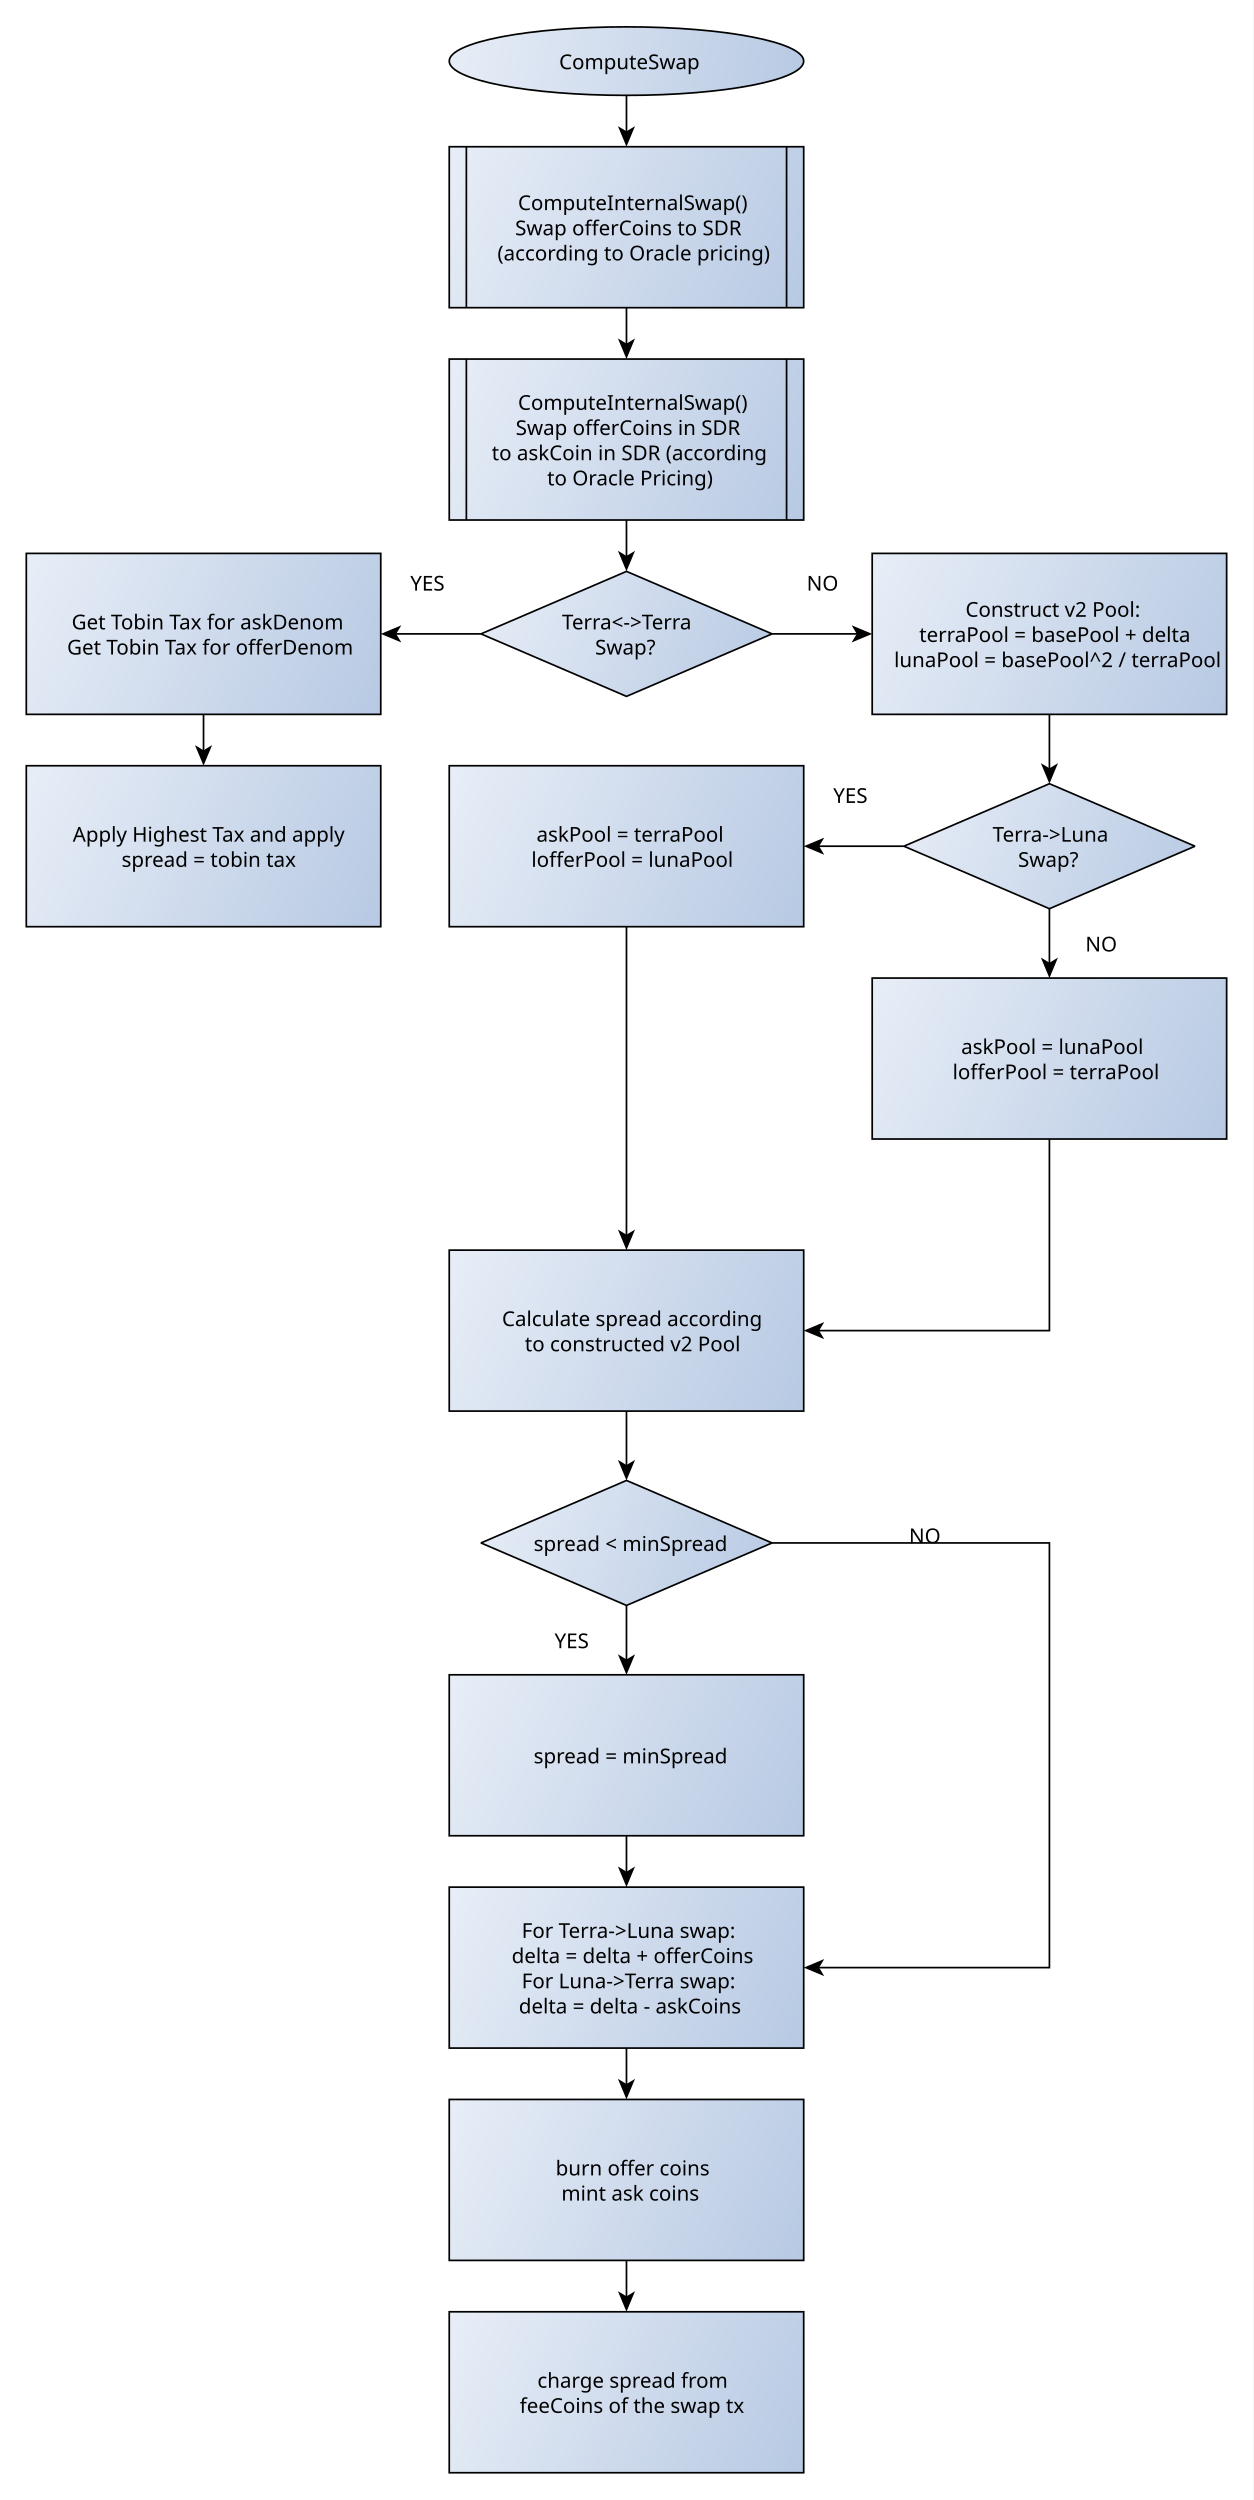
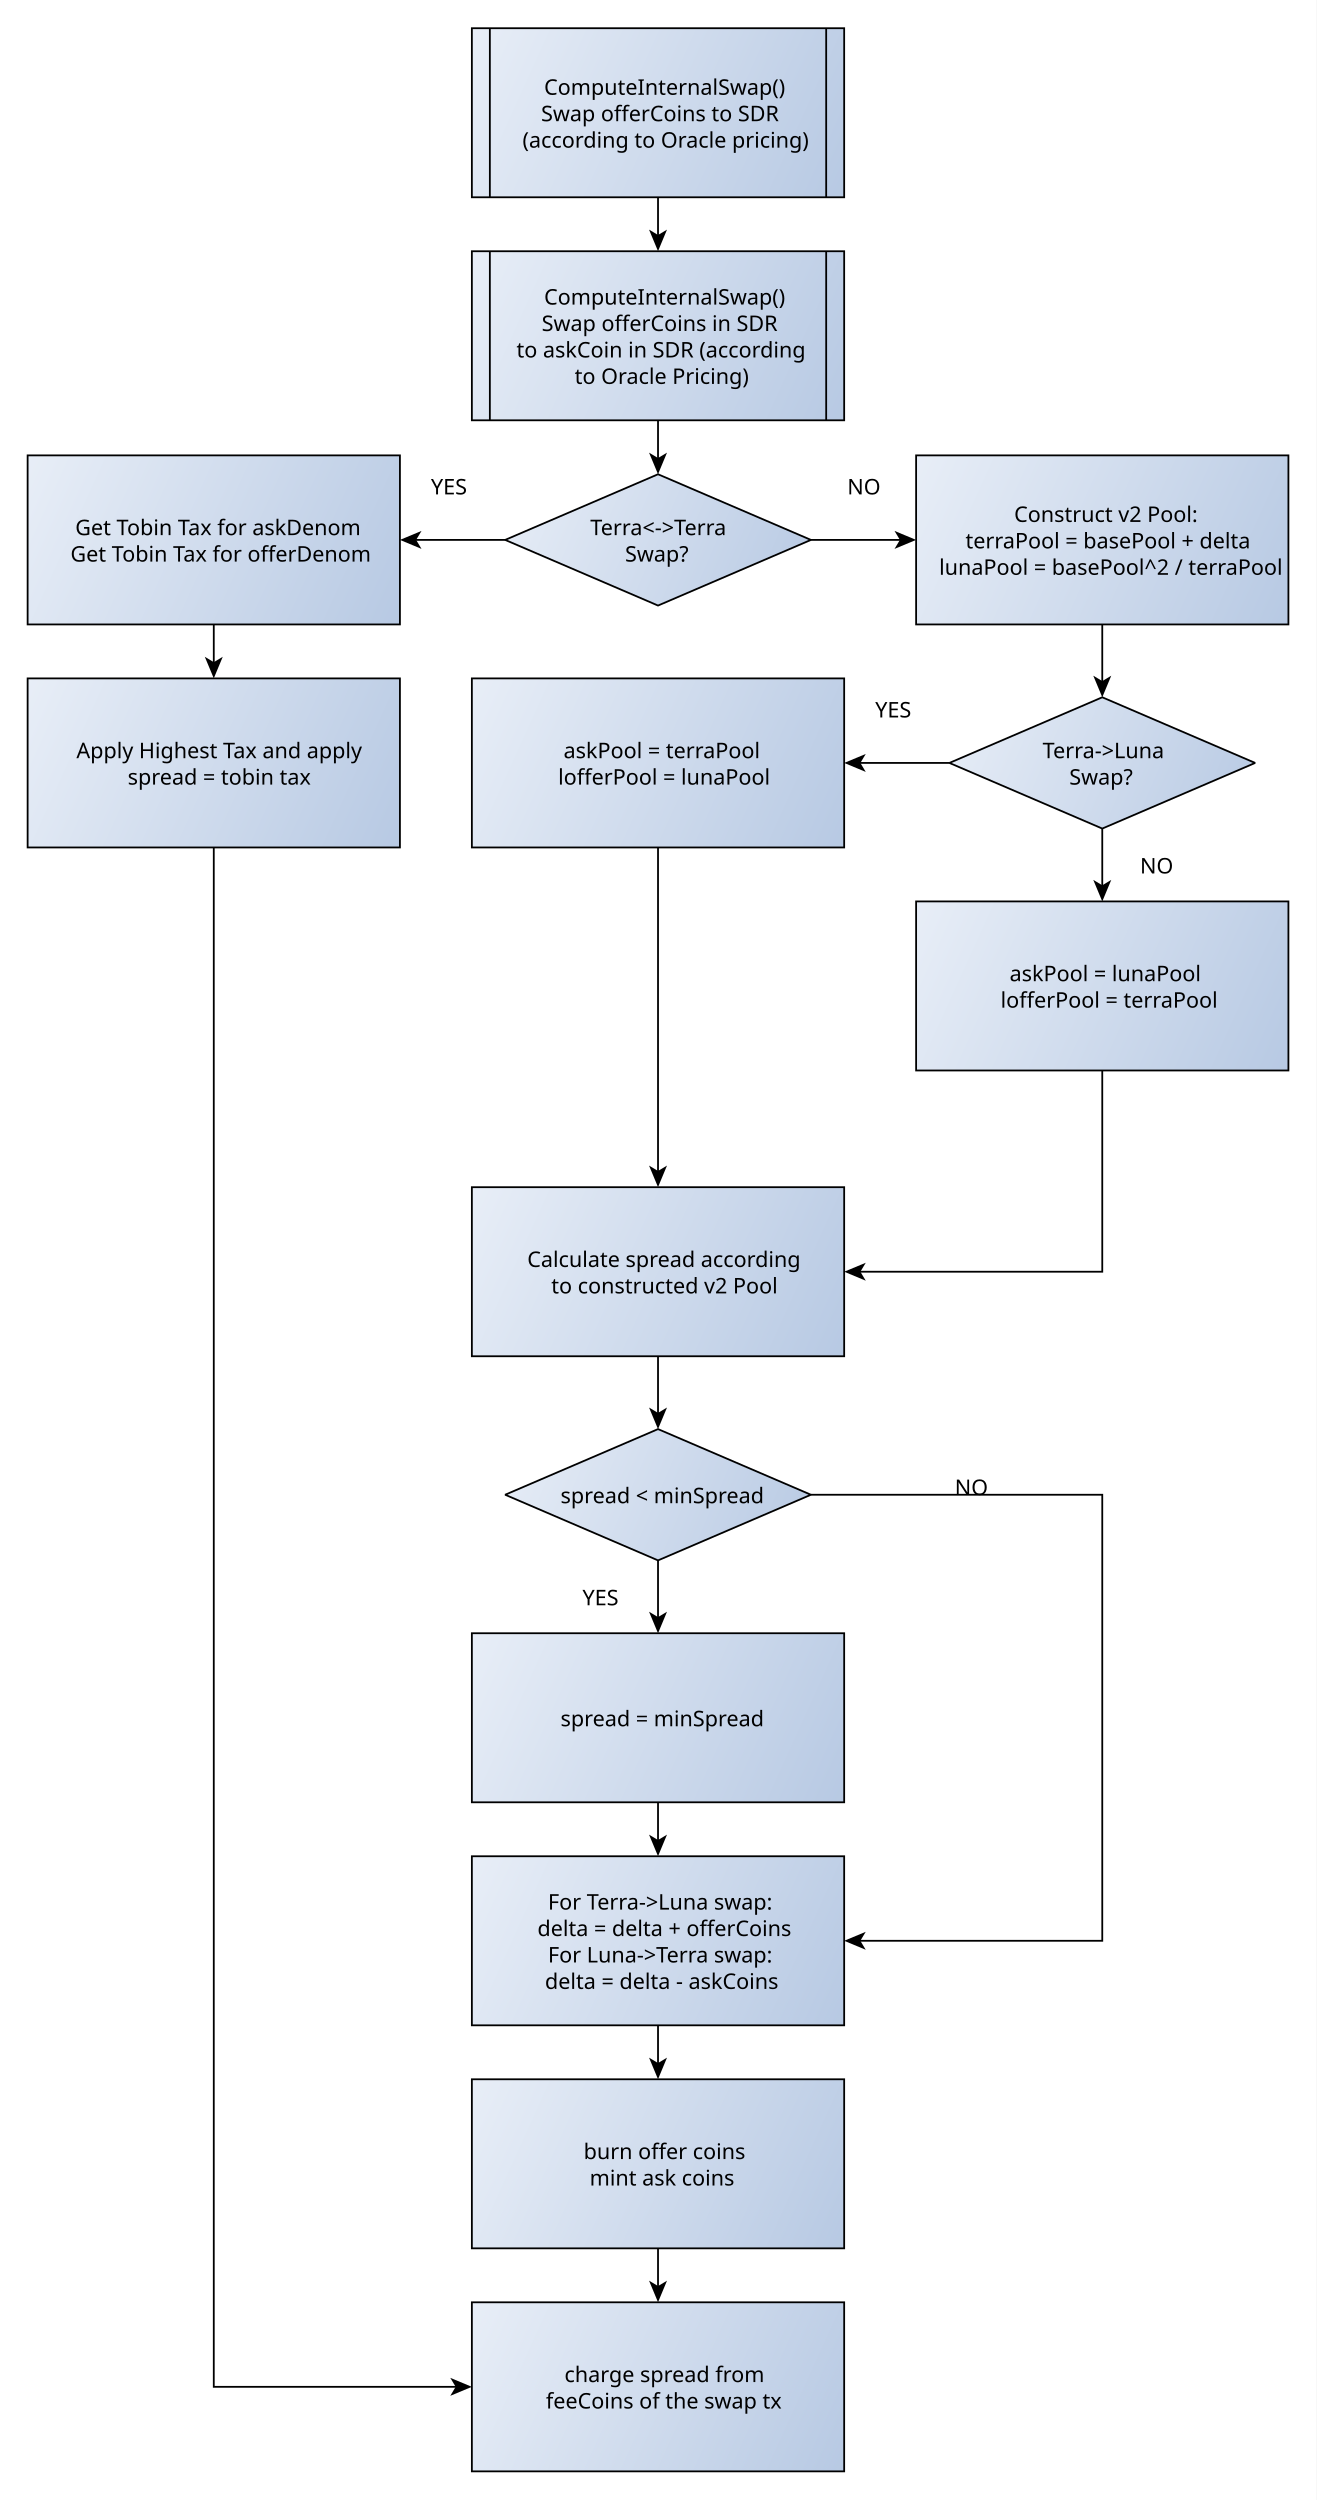
- <svg xmlns="http://www.w3.org/2000/svg" fill-opacity="1" color-rendering="auto" color-interpolation="auto" text-rendering="auto" stroke="black" stroke-linecap="square" width="732" stroke-miterlimit="10" shape-rendering="auto" stroke-opacity="1" fill="black" stroke-dasharray="none" font-weight="normal" stroke-width="1" height="1460" font-family="'Dialog'" font-style="normal" stroke-linejoin="miter" font-size="12px" stroke-dashoffset="0" image-rendering="auto">
+ <svg xmlns="http://www.w3.org/2000/svg" fill-opacity="1" color-rendering="auto" color-interpolation="auto" text-rendering="auto" stroke="black" stroke-linecap="square" width="732" stroke-miterlimit="10" shape-rendering="auto" stroke-opacity="1" fill="black" stroke-dasharray="none" font-weight="normal" stroke-width="1" height="1390" font-family="'Dialog'" font-style="normal" stroke-linejoin="miter" font-size="12px" stroke-dashoffset="0" image-rendering="auto">
  <defs id="genericDefs" />
  <g>
    <defs id="defs1">
-       <linearGradient x1="-242.641" gradientUnits="userSpaceOnUse" x2="-35.641" y1="-236.312" y2="-196.312" id="linearGradient1" spreadMethod="reflect">
-         <stop stop-opacity="1" stop-color="rgb(232,238,247)" offset="0%" />
-         <stop stop-opacity="1" stop-color="rgb(183,201,227)" offset="100%" />
-       </linearGradient>
-       <linearGradient x1="-224.141" gradientUnits="userSpaceOnUse" x2="-54.141" y1="81.688" y2="154.688" id="linearGradient2" spreadMethod="reflect">
-         <stop stop-opacity="1" stop-color="rgb(232,238,247)" offset="0%" />
-         <stop stop-opacity="1" stop-color="rgb(183,201,227)" offset="100%" />
-       </linearGradient>
-       <linearGradient x1="-489.641" gradientUnits="userSpaceOnUse" x2="-282.641" y1="71.188" y2="165.188" id="linearGradient3" spreadMethod="reflect">
-         <stop stop-opacity="1" stop-color="rgb(232,238,247)" offset="0%" />
-         <stop stop-opacity="1" stop-color="rgb(183,201,227)" offset="100%" />
-       </linearGradient>
-       <linearGradient x1="-489.641" gradientUnits="userSpaceOnUse" x2="-282.641" y1="195.188" y2="289.188" id="linearGradient4" spreadMethod="reflect">
-         <stop stop-opacity="1" stop-color="rgb(232,238,247)" offset="0%" />
-         <stop stop-opacity="1" stop-color="rgb(183,201,227)" offset="100%" />
-       </linearGradient>
-       <linearGradient x1="-242.641" gradientUnits="userSpaceOnUse" x2="-35.641" y1="-166.312" y2="-72.312" id="linearGradient5" spreadMethod="reflect">
-         <stop stop-opacity="1" stop-color="rgb(232,238,247)" offset="0%" />
-         <stop stop-opacity="1" stop-color="rgb(183,201,227)" offset="100%" />
-       </linearGradient>
-       <linearGradient x1="4.359" gradientUnits="userSpaceOnUse" x2="211.359" y1="71.188" y2="165.188" id="linearGradient6" spreadMethod="reflect">
-         <stop stop-opacity="1" stop-color="rgb(232,238,247)" offset="0%" />
-         <stop stop-opacity="1" stop-color="rgb(183,201,227)" offset="100%" />
-       </linearGradient>
-       <linearGradient x1="22.859" gradientUnits="userSpaceOnUse" x2="192.859" y1="205.688" y2="278.688" id="linearGradient7" spreadMethod="reflect">
-         <stop stop-opacity="1" stop-color="rgb(232,238,247)" offset="0%" />
-         <stop stop-opacity="1" stop-color="rgb(183,201,227)" offset="100%" />
-       </linearGradient>
-       <linearGradient x1="-242.641" gradientUnits="userSpaceOnUse" x2="-35.641" y1="195.188" y2="289.188" id="linearGradient8" spreadMethod="reflect">
-         <stop stop-opacity="1" stop-color="rgb(232,238,247)" offset="0%" />
-         <stop stop-opacity="1" stop-color="rgb(183,201,227)" offset="100%" />
-       </linearGradient>
-       <linearGradient x1="4.359" gradientUnits="userSpaceOnUse" x2="211.359" y1="319.188" y2="413.188" id="linearGradient9" spreadMethod="reflect">
-         <stop stop-opacity="1" stop-color="rgb(232,238,247)" offset="0%" />
-         <stop stop-opacity="1" stop-color="rgb(183,201,227)" offset="100%" />
-       </linearGradient>
-       <linearGradient x1="-242.641" gradientUnits="userSpaceOnUse" x2="-35.641" y1="478.078" y2="572.078" id="linearGradient10" spreadMethod="reflect">
-         <stop stop-opacity="1" stop-color="rgb(232,238,247)" offset="0%" />
-         <stop stop-opacity="1" stop-color="rgb(183,201,227)" offset="100%" />
-       </linearGradient>
-       <linearGradient x1="-242.641" gradientUnits="userSpaceOnUse" x2="-35.641" y1="-42.312" y2="51.688" id="linearGradient11" spreadMethod="reflect">
-         <stop stop-opacity="1" stop-color="rgb(232,238,247)" offset="0%" />
-         <stop stop-opacity="1" stop-color="rgb(183,201,227)" offset="100%" />
-       </linearGradient>
-       <linearGradient x1="-224.141" gradientUnits="userSpaceOnUse" x2="-54.141" y1="612.578" y2="685.578" id="linearGradient12" spreadMethod="reflect">
-         <stop stop-opacity="1" stop-color="rgb(232,238,247)" offset="0%" />
-         <stop stop-opacity="1" stop-color="rgb(183,201,227)" offset="100%" />
-       </linearGradient>
-       <linearGradient x1="-242.641" gradientUnits="userSpaceOnUse" x2="-35.641" y1="726.078" y2="820.078" id="linearGradient13" spreadMethod="reflect">
-         <stop stop-opacity="1" stop-color="rgb(232,238,247)" offset="0%" />
-         <stop stop-opacity="1" stop-color="rgb(183,201,227)" offset="100%" />
-       </linearGradient>
-       <linearGradient x1="-242.641" gradientUnits="userSpaceOnUse" x2="-35.641" y1="850.078" y2="944.078" id="linearGradient14" spreadMethod="reflect">
-         <stop stop-opacity="1" stop-color="rgb(232,238,247)" offset="0%" />
-         <stop stop-opacity="1" stop-color="rgb(183,201,227)" offset="100%" />
-       </linearGradient>
-       <linearGradient x1="-242.641" gradientUnits="userSpaceOnUse" x2="-35.641" y1="974.078" y2="1068.078" id="linearGradient15" spreadMethod="reflect">
-         <stop stop-opacity="1" stop-color="rgb(232,238,247)" offset="0%" />
-         <stop stop-opacity="1" stop-color="rgb(183,201,227)" offset="100%" />
-       </linearGradient>
-       <linearGradient x1="-242.641" gradientUnits="userSpaceOnUse" x2="-35.641" y1="1098.078" y2="1192.078" id="linearGradient16" spreadMethod="reflect">
+       <linearGradient x1="-224.141" gradientUnits="userSpaceOnUse" x2="-54.141" y1="81.688" y2="154.688" id="linearGradient1" spreadMethod="reflect">
+         <stop stop-opacity="1" stop-color="rgb(232,238,247)" offset="0%" />
+         <stop stop-opacity="1" stop-color="rgb(183,201,227)" offset="100%" />
+       </linearGradient>
+       <linearGradient x1="-489.641" gradientUnits="userSpaceOnUse" x2="-282.641" y1="71.188" y2="165.188" id="linearGradient2" spreadMethod="reflect">
+         <stop stop-opacity="1" stop-color="rgb(232,238,247)" offset="0%" />
+         <stop stop-opacity="1" stop-color="rgb(183,201,227)" offset="100%" />
+       </linearGradient>
+       <linearGradient x1="-489.641" gradientUnits="userSpaceOnUse" x2="-282.641" y1="195.188" y2="289.188" id="linearGradient3" spreadMethod="reflect">
+         <stop stop-opacity="1" stop-color="rgb(232,238,247)" offset="0%" />
+         <stop stop-opacity="1" stop-color="rgb(183,201,227)" offset="100%" />
+       </linearGradient>
+       <linearGradient x1="-242.641" gradientUnits="userSpaceOnUse" x2="-35.641" y1="-166.312" y2="-72.312" id="linearGradient4" spreadMethod="reflect">
+         <stop stop-opacity="1" stop-color="rgb(232,238,247)" offset="0%" />
+         <stop stop-opacity="1" stop-color="rgb(183,201,227)" offset="100%" />
+       </linearGradient>
+       <linearGradient x1="4.359" gradientUnits="userSpaceOnUse" x2="211.359" y1="71.188" y2="165.188" id="linearGradient5" spreadMethod="reflect">
+         <stop stop-opacity="1" stop-color="rgb(232,238,247)" offset="0%" />
+         <stop stop-opacity="1" stop-color="rgb(183,201,227)" offset="100%" />
+       </linearGradient>
+       <linearGradient x1="22.859" gradientUnits="userSpaceOnUse" x2="192.859" y1="205.688" y2="278.688" id="linearGradient6" spreadMethod="reflect">
+         <stop stop-opacity="1" stop-color="rgb(232,238,247)" offset="0%" />
+         <stop stop-opacity="1" stop-color="rgb(183,201,227)" offset="100%" />
+       </linearGradient>
+       <linearGradient x1="-242.641" gradientUnits="userSpaceOnUse" x2="-35.641" y1="195.188" y2="289.188" id="linearGradient7" spreadMethod="reflect">
+         <stop stop-opacity="1" stop-color="rgb(232,238,247)" offset="0%" />
+         <stop stop-opacity="1" stop-color="rgb(183,201,227)" offset="100%" />
+       </linearGradient>
+       <linearGradient x1="4.359" gradientUnits="userSpaceOnUse" x2="211.359" y1="319.188" y2="413.188" id="linearGradient8" spreadMethod="reflect">
+         <stop stop-opacity="1" stop-color="rgb(232,238,247)" offset="0%" />
+         <stop stop-opacity="1" stop-color="rgb(183,201,227)" offset="100%" />
+       </linearGradient>
+       <linearGradient x1="-242.641" gradientUnits="userSpaceOnUse" x2="-35.641" y1="478.078" y2="572.078" id="linearGradient9" spreadMethod="reflect">
+         <stop stop-opacity="1" stop-color="rgb(232,238,247)" offset="0%" />
+         <stop stop-opacity="1" stop-color="rgb(183,201,227)" offset="100%" />
+       </linearGradient>
+       <linearGradient x1="-242.641" gradientUnits="userSpaceOnUse" x2="-35.641" y1="-42.312" y2="51.688" id="linearGradient10" spreadMethod="reflect">
+         <stop stop-opacity="1" stop-color="rgb(232,238,247)" offset="0%" />
+         <stop stop-opacity="1" stop-color="rgb(183,201,227)" offset="100%" />
+       </linearGradient>
+       <linearGradient x1="-224.141" gradientUnits="userSpaceOnUse" x2="-54.141" y1="612.578" y2="685.578" id="linearGradient11" spreadMethod="reflect">
+         <stop stop-opacity="1" stop-color="rgb(232,238,247)" offset="0%" />
+         <stop stop-opacity="1" stop-color="rgb(183,201,227)" offset="100%" />
+       </linearGradient>
+       <linearGradient x1="-242.641" gradientUnits="userSpaceOnUse" x2="-35.641" y1="726.078" y2="820.078" id="linearGradient12" spreadMethod="reflect">
+         <stop stop-opacity="1" stop-color="rgb(232,238,247)" offset="0%" />
+         <stop stop-opacity="1" stop-color="rgb(183,201,227)" offset="100%" />
+       </linearGradient>
+       <linearGradient x1="-242.641" gradientUnits="userSpaceOnUse" x2="-35.641" y1="850.078" y2="944.078" id="linearGradient13" spreadMethod="reflect">
+         <stop stop-opacity="1" stop-color="rgb(232,238,247)" offset="0%" />
+         <stop stop-opacity="1" stop-color="rgb(183,201,227)" offset="100%" />
+       </linearGradient>
+       <linearGradient x1="-242.641" gradientUnits="userSpaceOnUse" x2="-35.641" y1="974.078" y2="1068.078" id="linearGradient14" spreadMethod="reflect">
+         <stop stop-opacity="1" stop-color="rgb(232,238,247)" offset="0%" />
+         <stop stop-opacity="1" stop-color="rgb(183,201,227)" offset="100%" />
+       </linearGradient>
+       <linearGradient x1="-242.641" gradientUnits="userSpaceOnUse" x2="-35.641" y1="1098.078" y2="1192.078" id="linearGradient15" spreadMethod="reflect">
        <stop stop-opacity="1" stop-color="rgb(232,238,247)" offset="0%" />
        <stop stop-opacity="1" stop-color="rgb(183,201,227)" offset="100%" />
      </linearGradient>
      <clipPath clipPathUnits="userSpaceOnUse" id="clipPath1">
-         <path d="M0 0 L732 0 L732 1460 L0 1460 L0 0 Z" />
+         <path d="M0 0 L732 0 L732 1390 L0 1390 L0 0 Z" />
      </clipPath>
      <clipPath clipPathUnits="userSpaceOnUse" id="clipPath2">
-         <path d="M-505 -252 L227 -252 L227 1208 L-505 1208 L-505 -252 Z" />
+         <path d="M-505 -182 L227 -182 L227 1208 L-505 1208 L-505 -182 Z" />
      </clipPath>
    </defs>
-     <g fill="white" text-rendering="geometricPrecision" shape-rendering="geometricPrecision" transform="translate(505,252)" stroke="white">
-       <rect x="-505" width="732" height="1460" y="-252" clip-path="url(#clipPath2)" stroke="none" />
-     </g>
-     <g fill="url(#linearGradient1)" text-rendering="geometricPrecision" shape-rendering="geometricPrecision" transform="matrix(1,0,0,1,505,252)" stroke="url(#linearGradient1)">
-       <ellipse rx="103.5" ry="20" clip-path="url(#clipPath2)" cx="-139.141" cy="-216.312" stroke="none" />
-     </g>
-     <g text-rendering="geometricPrecision" stroke-miterlimit="1.45" shape-rendering="geometricPrecision" transform="matrix(1,0,0,1,505,252)" stroke-linecap="butt">
-       <ellipse rx="103.5" fill="none" ry="20" clip-path="url(#clipPath2)" cx="-139.141" cy="-216.312" />
-       <text x="-178.495" xml:space="preserve" y="-211.599" clip-path="url(#clipPath2)" font-family="sans-serif" stroke="none">ComputeSwap</text>
-     </g>
-     <g fill="url(#linearGradient2)" text-rendering="geometricPrecision" shape-rendering="geometricPrecision" transform="matrix(1,0,0,1,505,252)" stroke="url(#linearGradient2)">
+     <g fill="white" text-rendering="geometricPrecision" shape-rendering="geometricPrecision" transform="translate(505,182)" stroke="white">
+       <rect x="-505" width="732" height="1390" y="-182" clip-path="url(#clipPath2)" stroke="none" />
+     </g>
+     <g fill="url(#linearGradient1)" text-rendering="geometricPrecision" shape-rendering="geometricPrecision" transform="matrix(1,0,0,1,505,182)" stroke="url(#linearGradient1)">
      <path d="M-139.141 81.688 L-54.141 118.188 L-139.141 154.688 L-224.141 118.188 Z" stroke="none" clip-path="url(#clipPath2)" />
    </g>
-     <g text-rendering="geometricPrecision" stroke-miterlimit="1.45" shape-rendering="geometricPrecision" transform="matrix(1,0,0,1,505,252)" stroke-linecap="butt">
+     <g text-rendering="geometricPrecision" stroke-miterlimit="1.45" shape-rendering="geometricPrecision" transform="matrix(1,0,0,1,505,182)" stroke-linecap="butt">
      <path fill="none" d="M-139.141 81.688 L-54.141 118.188 L-139.141 154.688 L-224.141 118.188 Z" clip-path="url(#clipPath2)" />
      <text x="-176.816" xml:space="preserve" y="115.551" clip-path="url(#clipPath2)" font-family="sans-serif" stroke="none">Terra&lt;-&gt;Terra</text>
      <text x="-157.486" xml:space="preserve" y="130.252" clip-path="url(#clipPath2)" font-family="sans-serif" stroke="none">Swap?</text>
    </g>
-     <g fill="url(#linearGradient3)" text-rendering="geometricPrecision" shape-rendering="geometricPrecision" transform="matrix(1,0,0,1,505,252)" stroke="url(#linearGradient3)">
+     <g fill="url(#linearGradient2)" text-rendering="geometricPrecision" shape-rendering="geometricPrecision" transform="matrix(1,0,0,1,505,182)" stroke="url(#linearGradient2)">
      <path d="M-489.641 71.188 L-282.641 71.188 L-282.641 165.188 L-489.641 165.188 Z" stroke="none" clip-path="url(#clipPath2)" />
    </g>
-     <g text-rendering="geometricPrecision" stroke-miterlimit="1.45" shape-rendering="geometricPrecision" transform="matrix(1,0,0,1,505,252)" stroke-linecap="butt">
+     <g text-rendering="geometricPrecision" stroke-miterlimit="1.45" shape-rendering="geometricPrecision" transform="matrix(1,0,0,1,505,182)" stroke-linecap="butt">
      <path fill="none" d="M-489.641 71.188 L-282.641 71.188 L-282.641 165.188 L-489.641 165.188 Z" clip-path="url(#clipPath2)" />
      <text x="-463.171" xml:space="preserve" y="115.551" clip-path="url(#clipPath2)" font-family="sans-serif" stroke="none">Get Tobin Tax for askDenom</text>
      <text x="-465.84" xml:space="preserve" y="130.252" clip-path="url(#clipPath2)" font-family="sans-serif" stroke="none">Get Tobin Tax for offerDenom</text>
    </g>
-     <g fill="url(#linearGradient4)" text-rendering="geometricPrecision" shape-rendering="geometricPrecision" transform="matrix(1,0,0,1,505,252)" stroke="url(#linearGradient4)">
+     <g fill="url(#linearGradient3)" text-rendering="geometricPrecision" shape-rendering="geometricPrecision" transform="matrix(1,0,0,1,505,182)" stroke="url(#linearGradient3)">
      <path d="M-489.641 195.188 L-282.641 195.188 L-282.641 289.188 L-489.641 289.188 Z" stroke="none" clip-path="url(#clipPath2)" />
    </g>
-     <g text-rendering="geometricPrecision" stroke-miterlimit="1.45" shape-rendering="geometricPrecision" transform="matrix(1,0,0,1,505,252)" stroke-linecap="butt">
+     <g text-rendering="geometricPrecision" stroke-miterlimit="1.45" shape-rendering="geometricPrecision" transform="matrix(1,0,0,1,505,182)" stroke-linecap="butt">
      <path fill="none" d="M-489.641 195.188 L-282.641 195.188 L-282.641 289.188 L-489.641 289.188 Z" clip-path="url(#clipPath2)" />
      <text x="-462.518" xml:space="preserve" y="239.551" clip-path="url(#clipPath2)" font-family="sans-serif" stroke="none">Apply Highest Tax and apply</text>
      <text x="-434.006" xml:space="preserve" y="254.252" clip-path="url(#clipPath2)" font-family="sans-serif" stroke="none">spread = tobin tax</text>
    </g>
-     <g fill="url(#linearGradient5)" text-rendering="geometricPrecision" shape-rendering="geometricPrecision" transform="matrix(1,0,0,1,505,252)" stroke="url(#linearGradient5)">
+     <g fill="url(#linearGradient4)" text-rendering="geometricPrecision" shape-rendering="geometricPrecision" transform="matrix(1,0,0,1,505,182)" stroke="url(#linearGradient4)">
      <rect x="-242.641" width="207" height="94" y="-166.312" clip-path="url(#clipPath2)" stroke="none" />
    </g>
-     <g text-rendering="geometricPrecision" stroke-miterlimit="1.45" shape-rendering="geometricPrecision" transform="matrix(1,0,0,1,505,252)" stroke-linecap="butt">
+     <g text-rendering="geometricPrecision" stroke-miterlimit="1.45" shape-rendering="geometricPrecision" transform="matrix(1,0,0,1,505,182)" stroke-linecap="butt">
      <rect fill="none" x="-242.641" width="207" height="94" y="-166.312" clip-path="url(#clipPath2)" />
      <path fill="none" d="M-232.641 -166.312 L-232.641 -72.312 M-45.641 -166.312 L-45.641 -72.312 M-232.641 -166.312 Z" clip-path="url(#clipPath2)" />
      <text x="-202.504" xml:space="preserve" y="-129.3" clip-path="url(#clipPath2)" font-family="sans-serif" stroke="none">ComputeInternalSwap()</text>
      <text x="-204.168" xml:space="preserve" y="-114.599" clip-path="url(#clipPath2)" font-family="sans-serif" stroke="none">Swap offerCoins to SDR</text>
      <text x="-214.504" xml:space="preserve" y="-99.897" clip-path="url(#clipPath2)" font-family="sans-serif" stroke="none">(according to Oracle pricing)</text>
    </g>
-     <g fill="url(#linearGradient6)" text-rendering="geometricPrecision" shape-rendering="geometricPrecision" transform="matrix(1,0,0,1,505,252)" stroke="url(#linearGradient6)">
+     <g fill="url(#linearGradient5)" text-rendering="geometricPrecision" shape-rendering="geometricPrecision" transform="matrix(1,0,0,1,505,182)" stroke="url(#linearGradient5)">
      <path d="M4.359 71.188 L211.359 71.188 L211.359 165.188 L4.359 165.188 Z" stroke="none" clip-path="url(#clipPath2)" />
    </g>
-     <g text-rendering="geometricPrecision" stroke-miterlimit="1.45" shape-rendering="geometricPrecision" transform="matrix(1,0,0,1,505,252)" stroke-linecap="butt">
+     <g text-rendering="geometricPrecision" stroke-miterlimit="1.45" shape-rendering="geometricPrecision" transform="matrix(1,0,0,1,505,182)" stroke-linecap="butt">
      <path fill="none" d="M4.359 71.188 L211.359 71.188 L211.359 165.188 L4.359 165.188 Z" clip-path="url(#clipPath2)" />
      <text x="58.837" xml:space="preserve" y="108.2" clip-path="url(#clipPath2)" font-family="sans-serif" stroke="none">Construct v2 Pool:</text>
      <text x="31.808" xml:space="preserve" y="122.901" clip-path="url(#clipPath2)" font-family="sans-serif" stroke="none">terraPool = basePool + delta</text>
      <text x="17.15" xml:space="preserve" y="137.602" clip-path="url(#clipPath2)" font-family="sans-serif" stroke="none">lunaPool = basePool^2 / terraPool</text>
    </g>
-     <g fill="url(#linearGradient7)" text-rendering="geometricPrecision" shape-rendering="geometricPrecision" transform="matrix(1,0,0,1,505,252)" stroke="url(#linearGradient7)">
+     <g fill="url(#linearGradient6)" text-rendering="geometricPrecision" shape-rendering="geometricPrecision" transform="matrix(1,0,0,1,505,182)" stroke="url(#linearGradient6)">
      <path d="M107.859 205.688 L192.859 242.188 L107.859 278.688 L22.859 242.188 Z" stroke="none" clip-path="url(#clipPath2)" />
    </g>
-     <g text-rendering="geometricPrecision" stroke-miterlimit="1.45" shape-rendering="geometricPrecision" transform="matrix(1,0,0,1,505,252)" stroke-linecap="butt">
+     <g text-rendering="geometricPrecision" stroke-miterlimit="1.45" shape-rendering="geometricPrecision" transform="matrix(1,0,0,1,505,182)" stroke-linecap="butt">
      <path fill="none" d="M107.859 205.688 L192.859 242.188 L107.859 278.688 L22.859 242.188 Z" clip-path="url(#clipPath2)" />
      <text x="74.675" xml:space="preserve" y="239.551" clip-path="url(#clipPath2)" font-family="sans-serif" stroke="none">Terra-&gt;Luna</text>
      <text x="89.514" xml:space="preserve" y="254.252" clip-path="url(#clipPath2)" font-family="sans-serif" stroke="none">Swap?</text>
    </g>
-     <g fill="url(#linearGradient8)" text-rendering="geometricPrecision" shape-rendering="geometricPrecision" transform="matrix(1,0,0,1,505,252)" stroke="url(#linearGradient8)">
+     <g fill="url(#linearGradient7)" text-rendering="geometricPrecision" shape-rendering="geometricPrecision" transform="matrix(1,0,0,1,505,182)" stroke="url(#linearGradient7)">
      <path d="M-242.641 195.188 L-35.641 195.188 L-35.641 289.188 L-242.641 289.188 Z" stroke="none" clip-path="url(#clipPath2)" />
    </g>
-     <g text-rendering="geometricPrecision" stroke-miterlimit="1.45" shape-rendering="geometricPrecision" transform="matrix(1,0,0,1,505,252)" stroke-linecap="butt">
+     <g text-rendering="geometricPrecision" stroke-miterlimit="1.45" shape-rendering="geometricPrecision" transform="matrix(1,0,0,1,505,182)" stroke-linecap="butt">
      <path fill="none" d="M-242.641 195.188 L-35.641 195.188 L-35.641 289.188 L-242.641 289.188 Z" clip-path="url(#clipPath2)" />
      <text x="-191.67" xml:space="preserve" y="239.551" clip-path="url(#clipPath2)" font-family="sans-serif" stroke="none">askPool = terraPool</text>
      <text x="-194.679" xml:space="preserve" y="254.252" clip-path="url(#clipPath2)" font-family="sans-serif" stroke="none">lofferPool = lunaPool</text>
    </g>
-     <g fill="url(#linearGradient9)" text-rendering="geometricPrecision" shape-rendering="geometricPrecision" transform="matrix(1,0,0,1,505,252)" stroke="url(#linearGradient9)">
+     <g fill="url(#linearGradient8)" text-rendering="geometricPrecision" shape-rendering="geometricPrecision" transform="matrix(1,0,0,1,505,182)" stroke="url(#linearGradient8)">
      <path d="M4.359 319.188 L211.359 319.188 L211.359 413.188 L4.359 413.188 Z" stroke="none" clip-path="url(#clipPath2)" />
    </g>
-     <g text-rendering="geometricPrecision" stroke-miterlimit="1.45" shape-rendering="geometricPrecision" transform="matrix(1,0,0,1,505,252)" stroke-linecap="butt">
+     <g text-rendering="geometricPrecision" stroke-miterlimit="1.45" shape-rendering="geometricPrecision" transform="matrix(1,0,0,1,505,182)" stroke-linecap="butt">
      <path fill="none" d="M4.359 319.188 L211.359 319.188 L211.359 413.188 L4.359 413.188 Z" clip-path="url(#clipPath2)" />
      <text x="56.323" xml:space="preserve" y="363.551" clip-path="url(#clipPath2)" font-family="sans-serif" stroke="none">askPool = lunaPool</text>
      <text x="51.328" xml:space="preserve" y="378.252" clip-path="url(#clipPath2)" font-family="sans-serif" stroke="none">lofferPool = terraPool</text>
    </g>
-     <g fill="url(#linearGradient10)" text-rendering="geometricPrecision" shape-rendering="geometricPrecision" transform="matrix(1,0,0,1,505,252)" stroke="url(#linearGradient10)">
+     <g fill="url(#linearGradient9)" text-rendering="geometricPrecision" shape-rendering="geometricPrecision" transform="matrix(1,0,0,1,505,182)" stroke="url(#linearGradient9)">
      <path d="M-242.641 478.078 L-35.641 478.078 L-35.641 572.078 L-242.641 572.078 Z" stroke="none" clip-path="url(#clipPath2)" />
    </g>
-     <g text-rendering="geometricPrecision" stroke-miterlimit="1.45" shape-rendering="geometricPrecision" transform="matrix(1,0,0,1,505,252)" stroke-linecap="butt">
+     <g text-rendering="geometricPrecision" stroke-miterlimit="1.45" shape-rendering="geometricPrecision" transform="matrix(1,0,0,1,505,182)" stroke-linecap="butt">
      <path fill="none" d="M-242.641 478.078 L-35.641 478.078 L-35.641 572.078 L-242.641 572.078 Z" clip-path="url(#clipPath2)" />
      <text x="-211.85" xml:space="preserve" y="522.441" clip-path="url(#clipPath2)" font-family="sans-serif" stroke="none">Calculate spread according</text>
      <text x="-198.508" xml:space="preserve" y="537.143" clip-path="url(#clipPath2)" font-family="sans-serif" stroke="none">to constructed v2 Pool</text>
    </g>
-     <g fill="url(#linearGradient11)" text-rendering="geometricPrecision" shape-rendering="geometricPrecision" transform="matrix(1,0,0,1,505,252)" stroke="url(#linearGradient11)">
+     <g fill="url(#linearGradient10)" text-rendering="geometricPrecision" shape-rendering="geometricPrecision" transform="matrix(1,0,0,1,505,182)" stroke="url(#linearGradient10)">
      <rect x="-242.641" width="207" height="94" y="-42.312" clip-path="url(#clipPath2)" stroke="none" />
    </g>
-     <g text-rendering="geometricPrecision" stroke-miterlimit="1.45" shape-rendering="geometricPrecision" transform="matrix(1,0,0,1,505,252)" stroke-linecap="butt">
+     <g text-rendering="geometricPrecision" stroke-miterlimit="1.45" shape-rendering="geometricPrecision" transform="matrix(1,0,0,1,505,182)" stroke-linecap="butt">
      <rect fill="none" x="-242.641" width="207" height="94" y="-42.312" clip-path="url(#clipPath2)" />
      <path fill="none" d="M-232.641 -42.312 L-232.641 51.688 M-45.641 -42.312 L-45.641 51.688 M-232.641 -42.312 Z" clip-path="url(#clipPath2)" />
      <text x="-202.504" xml:space="preserve" y="-12.65" clip-path="url(#clipPath2)" font-family="sans-serif" stroke="none">ComputeInternalSwap()</text>
      <text x="-203.834" xml:space="preserve" y="2.051" clip-path="url(#clipPath2)" font-family="sans-serif" stroke="none">Swap offerCoins in SDR</text>
      <text x="-217.841" xml:space="preserve" y="16.752" clip-path="url(#clipPath2)" font-family="sans-serif" stroke="none">to askCoin in SDR (according</text>
      <text x="-185.488" xml:space="preserve" y="31.453" clip-path="url(#clipPath2)" font-family="sans-serif" stroke="none">to Oracle Pricing)</text>
    </g>
-     <g fill="url(#linearGradient12)" text-rendering="geometricPrecision" shape-rendering="geometricPrecision" transform="matrix(1,0,0,1,505,252)" stroke="url(#linearGradient12)">
+     <g fill="url(#linearGradient11)" text-rendering="geometricPrecision" shape-rendering="geometricPrecision" transform="matrix(1,0,0,1,505,182)" stroke="url(#linearGradient11)">
      <path d="M-139.141 612.578 L-54.141 649.078 L-139.141 685.578 L-224.141 649.078 Z" stroke="none" clip-path="url(#clipPath2)" />
    </g>
-     <g text-rendering="geometricPrecision" stroke-miterlimit="1.45" shape-rendering="geometricPrecision" transform="matrix(1,0,0,1,505,252)" stroke-linecap="butt">
+     <g text-rendering="geometricPrecision" stroke-miterlimit="1.45" shape-rendering="geometricPrecision" transform="matrix(1,0,0,1,505,182)" stroke-linecap="butt">
      <path fill="none" d="M-139.141 612.578 L-54.141 649.078 L-139.141 685.578 L-224.141 649.078 Z" clip-path="url(#clipPath2)" />
      <text x="-193.34" xml:space="preserve" y="653.792" clip-path="url(#clipPath2)" font-family="sans-serif" stroke="none">spread &lt; minSpread</text>
    </g>
-     <g fill="url(#linearGradient13)" text-rendering="geometricPrecision" shape-rendering="geometricPrecision" transform="matrix(1,0,0,1,505,252)" stroke="url(#linearGradient13)">
+     <g fill="url(#linearGradient12)" text-rendering="geometricPrecision" shape-rendering="geometricPrecision" transform="matrix(1,0,0,1,505,182)" stroke="url(#linearGradient12)">
      <path d="M-242.641 726.078 L-35.641 726.078 L-35.641 820.078 L-242.641 820.078 Z" stroke="none" clip-path="url(#clipPath2)" />
    </g>
-     <g text-rendering="geometricPrecision" stroke-miterlimit="1.45" shape-rendering="geometricPrecision" transform="matrix(1,0,0,1,505,252)" stroke-linecap="butt">
+     <g text-rendering="geometricPrecision" stroke-miterlimit="1.45" shape-rendering="geometricPrecision" transform="matrix(1,0,0,1,505,182)" stroke-linecap="butt">
      <path fill="none" d="M-242.641 726.078 L-35.641 726.078 L-35.641 820.078 L-242.641 820.078 Z" clip-path="url(#clipPath2)" />
      <text x="-193.34" xml:space="preserve" y="777.792" clip-path="url(#clipPath2)" font-family="sans-serif" stroke="none">spread = minSpread</text>
    </g>
-     <g fill="url(#linearGradient14)" text-rendering="geometricPrecision" shape-rendering="geometricPrecision" transform="matrix(1,0,0,1,505,252)" stroke="url(#linearGradient14)">
+     <g fill="url(#linearGradient13)" text-rendering="geometricPrecision" shape-rendering="geometricPrecision" transform="matrix(1,0,0,1,505,182)" stroke="url(#linearGradient13)">
      <path d="M-242.641 850.078 L-35.641 850.078 L-35.641 944.078 L-242.641 944.078 Z" stroke="none" clip-path="url(#clipPath2)" />
    </g>
-     <g text-rendering="geometricPrecision" stroke-miterlimit="1.45" shape-rendering="geometricPrecision" transform="matrix(1,0,0,1,505,252)" stroke-linecap="butt">
+     <g text-rendering="geometricPrecision" stroke-miterlimit="1.45" shape-rendering="geometricPrecision" transform="matrix(1,0,0,1,505,182)" stroke-linecap="butt">
      <path fill="none" d="M-242.641 850.078 L-35.641 850.078 L-35.641 944.078 L-242.641 944.078 Z" clip-path="url(#clipPath2)" />
      <text x="-200.333" xml:space="preserve" y="879.74" clip-path="url(#clipPath2)" font-family="sans-serif" stroke="none">For Terra-&gt;Luna swap:</text>
      <text x="-206.184" xml:space="preserve" y="894.441" clip-path="url(#clipPath2)" font-family="sans-serif" stroke="none">delta = delta + offerCoins</text>
      <text x="-200.333" xml:space="preserve" y="909.143" clip-path="url(#clipPath2)" font-family="sans-serif" stroke="none">For Luna-&gt;Terra swap:</text>
      <text x="-202.009" xml:space="preserve" y="923.844" clip-path="url(#clipPath2)" font-family="sans-serif" stroke="none">delta = delta - askCoins</text>
    </g>
-     <g fill="url(#linearGradient15)" text-rendering="geometricPrecision" shape-rendering="geometricPrecision" transform="matrix(1,0,0,1,505,252)" stroke="url(#linearGradient15)">
+     <g fill="url(#linearGradient14)" text-rendering="geometricPrecision" shape-rendering="geometricPrecision" transform="matrix(1,0,0,1,505,182)" stroke="url(#linearGradient14)">
      <path d="M-242.641 974.078 L-35.641 974.078 L-35.641 1068.078 L-242.641 1068.078 Z" stroke="none" clip-path="url(#clipPath2)" />
    </g>
-     <g text-rendering="geometricPrecision" stroke-miterlimit="1.45" shape-rendering="geometricPrecision" transform="matrix(1,0,0,1,505,252)" stroke-linecap="butt">
+     <g text-rendering="geometricPrecision" stroke-miterlimit="1.45" shape-rendering="geometricPrecision" transform="matrix(1,0,0,1,505,182)" stroke-linecap="butt">
      <path fill="none" d="M-242.641 974.078 L-35.641 974.078 L-35.641 1068.078 L-242.641 1068.078 Z" clip-path="url(#clipPath2)" />
      <text x="-180.496" xml:space="preserve" y="1018.441" clip-path="url(#clipPath2)" font-family="sans-serif" stroke="none">burn offer coins</text>
      <text x="-177.153" xml:space="preserve" y="1033.143" clip-path="url(#clipPath2)" font-family="sans-serif" stroke="none">mint ask coins</text>
    </g>
-     <g fill="url(#linearGradient16)" text-rendering="geometricPrecision" shape-rendering="geometricPrecision" transform="matrix(1,0,0,1,505,252)" stroke="url(#linearGradient16)">
+     <g fill="url(#linearGradient15)" text-rendering="geometricPrecision" shape-rendering="geometricPrecision" transform="matrix(1,0,0,1,505,182)" stroke="url(#linearGradient15)">
      <path d="M-242.641 1098.078 L-35.641 1098.078 L-35.641 1192.078 L-242.641 1192.078 Z" stroke="none" clip-path="url(#clipPath2)" />
    </g>
-     <g text-rendering="geometricPrecision" stroke-miterlimit="1.45" shape-rendering="geometricPrecision" transform="matrix(1,0,0,1,505,252)" stroke-linecap="butt">
+     <g text-rendering="geometricPrecision" stroke-miterlimit="1.45" shape-rendering="geometricPrecision" transform="matrix(1,0,0,1,505,182)" stroke-linecap="butt">
      <path fill="none" d="M-242.641 1098.078 L-35.641 1098.078 L-35.641 1192.078 L-242.641 1192.078 Z" clip-path="url(#clipPath2)" />
      <text x="-191.166" xml:space="preserve" y="1142.441" clip-path="url(#clipPath2)" font-family="sans-serif" stroke="none">charge spread from</text>
      <text x="-201.508" xml:space="preserve" y="1157.143" clip-path="url(#clipPath2)" font-family="sans-serif" stroke="none">feeCoins of the swap tx</text>
    </g>
-     <g text-rendering="geometricPrecision" stroke-miterlimit="1.45" shape-rendering="geometricPrecision" transform="matrix(1,0,0,1,505,252)" stroke-linecap="butt">
+     <g text-rendering="geometricPrecision" stroke-miterlimit="1.45" shape-rendering="geometricPrecision" transform="matrix(1,0,0,1,505,182)" stroke-linecap="butt">
      <path fill="none" d="M-224.137 118.188 L-274.634 118.188" clip-path="url(#clipPath2)" />
    </g>
-     <g text-rendering="geometricPrecision" stroke-miterlimit="1.45" shape-rendering="geometricPrecision" transform="matrix(1,0,0,1,505,252)" stroke-linecap="butt">
+     <g text-rendering="geometricPrecision" stroke-miterlimit="1.45" shape-rendering="geometricPrecision" transform="matrix(1,0,0,1,505,182)" stroke-linecap="butt">
      <path d="M-282.634 118.188 L-270.634 123.188 L-273.634 118.188 L-270.634 113.188 Z" stroke="none" clip-path="url(#clipPath2)" />
      <text x="-265.397" xml:space="preserve" y="92.901" clip-path="url(#clipPath2)" font-family="sans-serif" stroke="none">YES</text>
      <path fill="none" d="M-386.141 165.202 L-386.141 187.162" clip-path="url(#clipPath2)" />
      <path d="M-386.141 195.162 L-381.141 183.162 L-386.141 186.162 L-391.141 183.162 Z" clip-path="url(#clipPath2)" stroke="none" />
-       <path fill="none" d="M-139.141 -196.278 L-139.141 -174.326" clip-path="url(#clipPath2)" />
-       <path d="M-139.141 -166.326 L-134.141 -178.326 L-139.141 -175.326 L-144.141 -178.326 Z" clip-path="url(#clipPath2)" stroke="none" />
      <path fill="none" d="M-54.144 118.188 L-3.647 118.188" clip-path="url(#clipPath2)" />
      <path d="M4.353 118.188 L-7.647 113.188 L-4.647 118.188 L-7.647 123.188 Z" clip-path="url(#clipPath2)" stroke="none" />
      <text x="-33.891" xml:space="preserve" y="92.901" clip-path="url(#clipPath2)" font-family="sans-serif" stroke="none">NO</text>
      <path fill="none" d="M107.859 165.202 L107.859 197.687" clip-path="url(#clipPath2)" />
      <path d="M107.859 205.687 L112.859 193.687 L107.859 196.687 L102.859 193.687 Z" clip-path="url(#clipPath2)" stroke="none" />
      <path fill="none" d="M22.863 242.188 L-27.634 242.188" clip-path="url(#clipPath2)" />
      <path d="M-35.634 242.188 L-23.634 247.188 L-26.634 242.188 L-23.634 237.188 Z" clip-path="url(#clipPath2)" stroke="none" />
      <text x="-18.396" xml:space="preserve" y="216.901" clip-path="url(#clipPath2)" font-family="sans-serif" stroke="none">YES</text>
      <path fill="none" d="M107.859 278.667 L107.859 311.222" clip-path="url(#clipPath2)" />
      <path d="M107.859 319.222 L112.859 307.222 L107.859 310.222 L102.859 307.222 Z" clip-path="url(#clipPath2)" stroke="none" />
      <text x="128.859" xml:space="preserve" y="303.651" clip-path="url(#clipPath2)" font-family="sans-serif" stroke="none">NO</text>
      <path fill="none" d="M107.859 413.164 L107.859 525.078 L-27.631 525.078" clip-path="url(#clipPath2)" />
      <path d="M-35.631 525.078 L-23.631 530.078 L-26.631 525.078 L-23.631 520.078 Z" clip-path="url(#clipPath2)" stroke="none" />
      <path fill="none" d="M-139.141 289.186 L-139.141 470.055" clip-path="url(#clipPath2)" />
      <path d="M-139.141 478.055 L-134.141 466.055 L-139.141 469.055 L-144.141 466.055 Z" clip-path="url(#clipPath2)" stroke="none" />
      <path fill="none" d="M-139.141 -72.298 L-139.141 -50.338" clip-path="url(#clipPath2)" />
      <path d="M-139.141 -42.338 L-134.141 -54.338 L-139.141 -51.338 L-144.141 -54.338 Z" clip-path="url(#clipPath2)" stroke="none" />
      <path fill="none" d="M-139.141 51.711 L-139.141 73.671" clip-path="url(#clipPath2)" />
      <path d="M-139.141 81.671 L-134.141 69.671 L-139.141 72.671 L-144.141 69.671 Z" clip-path="url(#clipPath2)" stroke="none" />
      <path fill="none" d="M-139.141 572.093 L-139.141 604.578" clip-path="url(#clipPath2)" />
      <path d="M-139.141 612.578 L-134.141 600.578 L-139.141 603.578 L-144.141 600.578 Z" clip-path="url(#clipPath2)" stroke="none" />
      <path fill="none" d="M-139.141 685.558 L-139.141 718.113" clip-path="url(#clipPath2)" />
      <path d="M-139.141 726.113 L-134.141 714.113 L-139.141 717.113 L-144.141 714.113 Z" clip-path="url(#clipPath2)" stroke="none" />
      <text x="-181.147" xml:space="preserve" y="710.542" clip-path="url(#clipPath2)" font-family="sans-serif" stroke="none">YES</text>
      <path fill="none" d="M-139.141 820.093 L-139.141 842.052" clip-path="url(#clipPath2)" />
      <path d="M-139.141 850.052 L-134.141 838.052 L-139.141 841.052 L-144.141 838.052 Z" clip-path="url(#clipPath2)" stroke="none" />
      <path fill="none" d="M-54.144 649.078 L107.859 649.078 L107.859 897.078 L101.512 897.078 L-27.647 897.078" clip-path="url(#clipPath2)" />
      <path d="M-35.647 897.078 L-23.647 902.078 L-26.647 897.078 L-23.647 892.078 Z" clip-path="url(#clipPath2)" stroke="none" />
      <text x="25.859" xml:space="preserve" y="649.232" clip-path="url(#clipPath2)" font-family="sans-serif" stroke="none">NO</text>
      <path fill="none" d="M-139.141 944.093 L-139.141 966.052" clip-path="url(#clipPath2)" />
      <path d="M-139.141 974.052 L-134.141 962.052 L-139.141 965.052 L-144.141 962.052 Z" clip-path="url(#clipPath2)" stroke="none" />
      <path fill="none" d="M-139.141 1068.093 L-139.141 1090.052" clip-path="url(#clipPath2)" />
      <path d="M-139.141 1098.052 L-134.141 1086.052 L-139.141 1089.052 L-144.141 1086.052 Z" clip-path="url(#clipPath2)" stroke="none" />
+       <path fill="none" d="M-386.141 289.167 L-386.141 1145.078 L-250.65 1145.078" clip-path="url(#clipPath2)" />
+       <path d="M-242.65 1145.078 L-254.65 1140.078 L-251.65 1145.078 L-254.65 1150.078 Z" clip-path="url(#clipPath2)" stroke="none" />
    </g>
  </g>
</svg>
